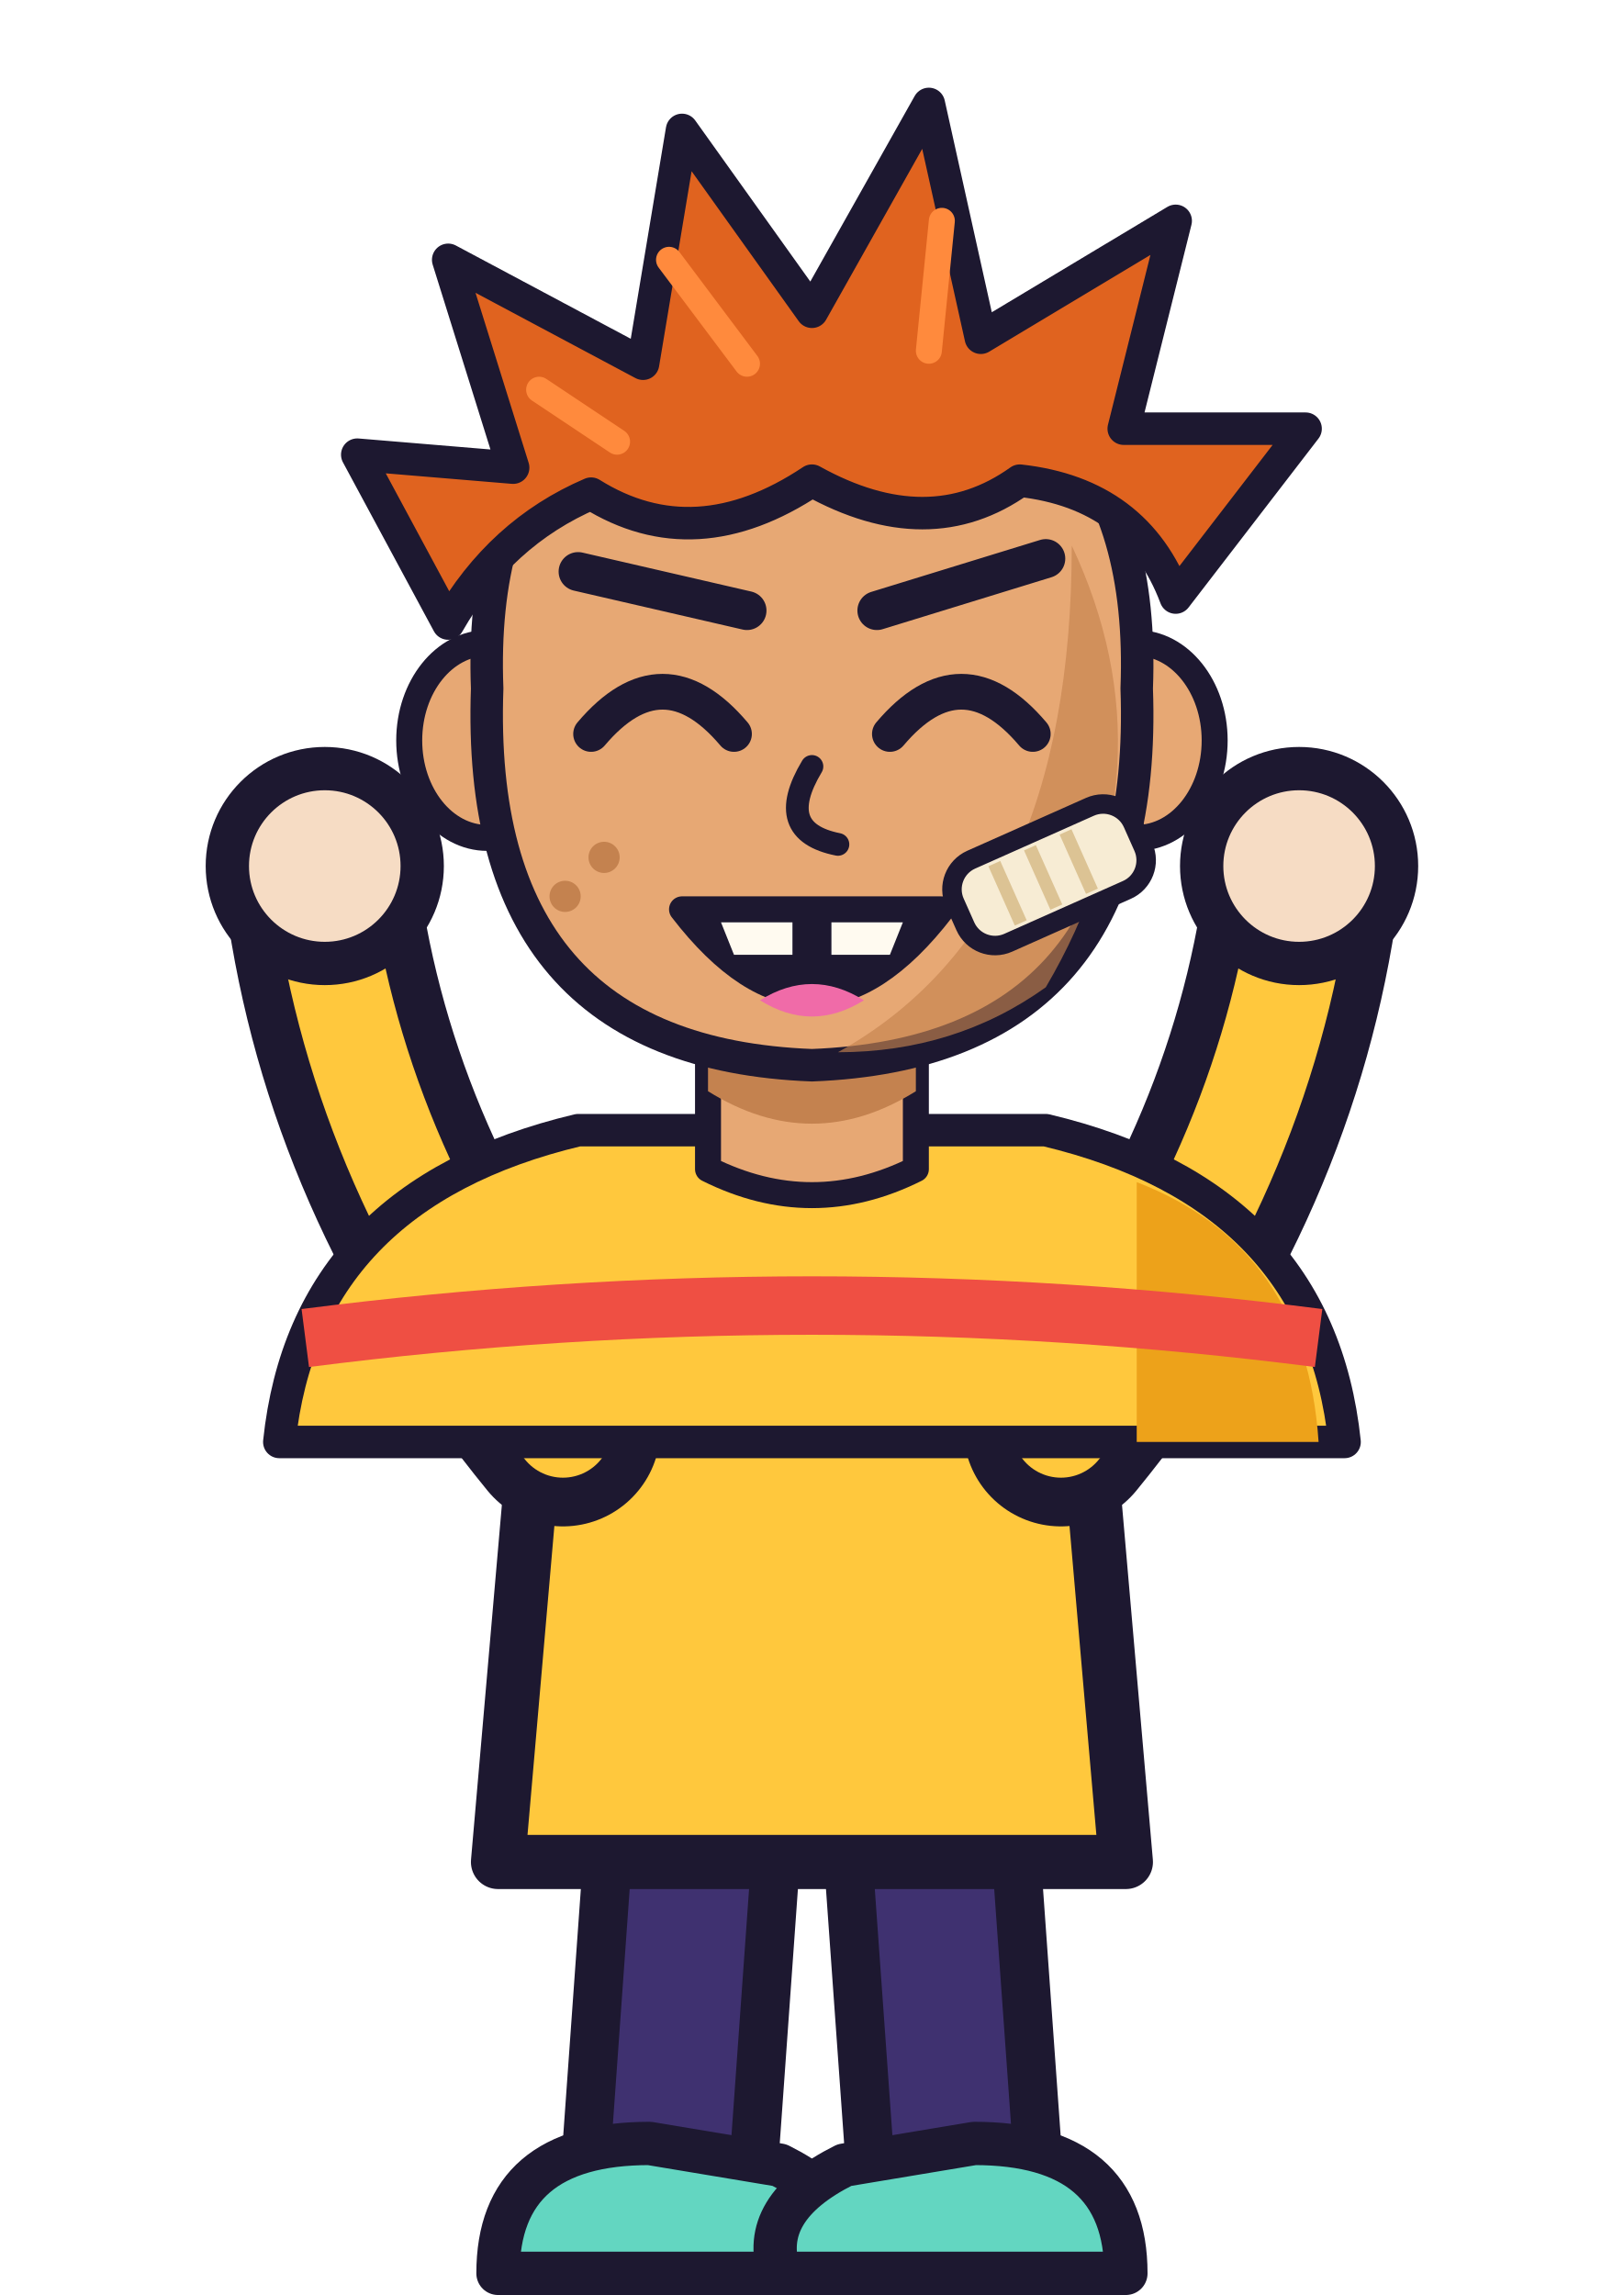
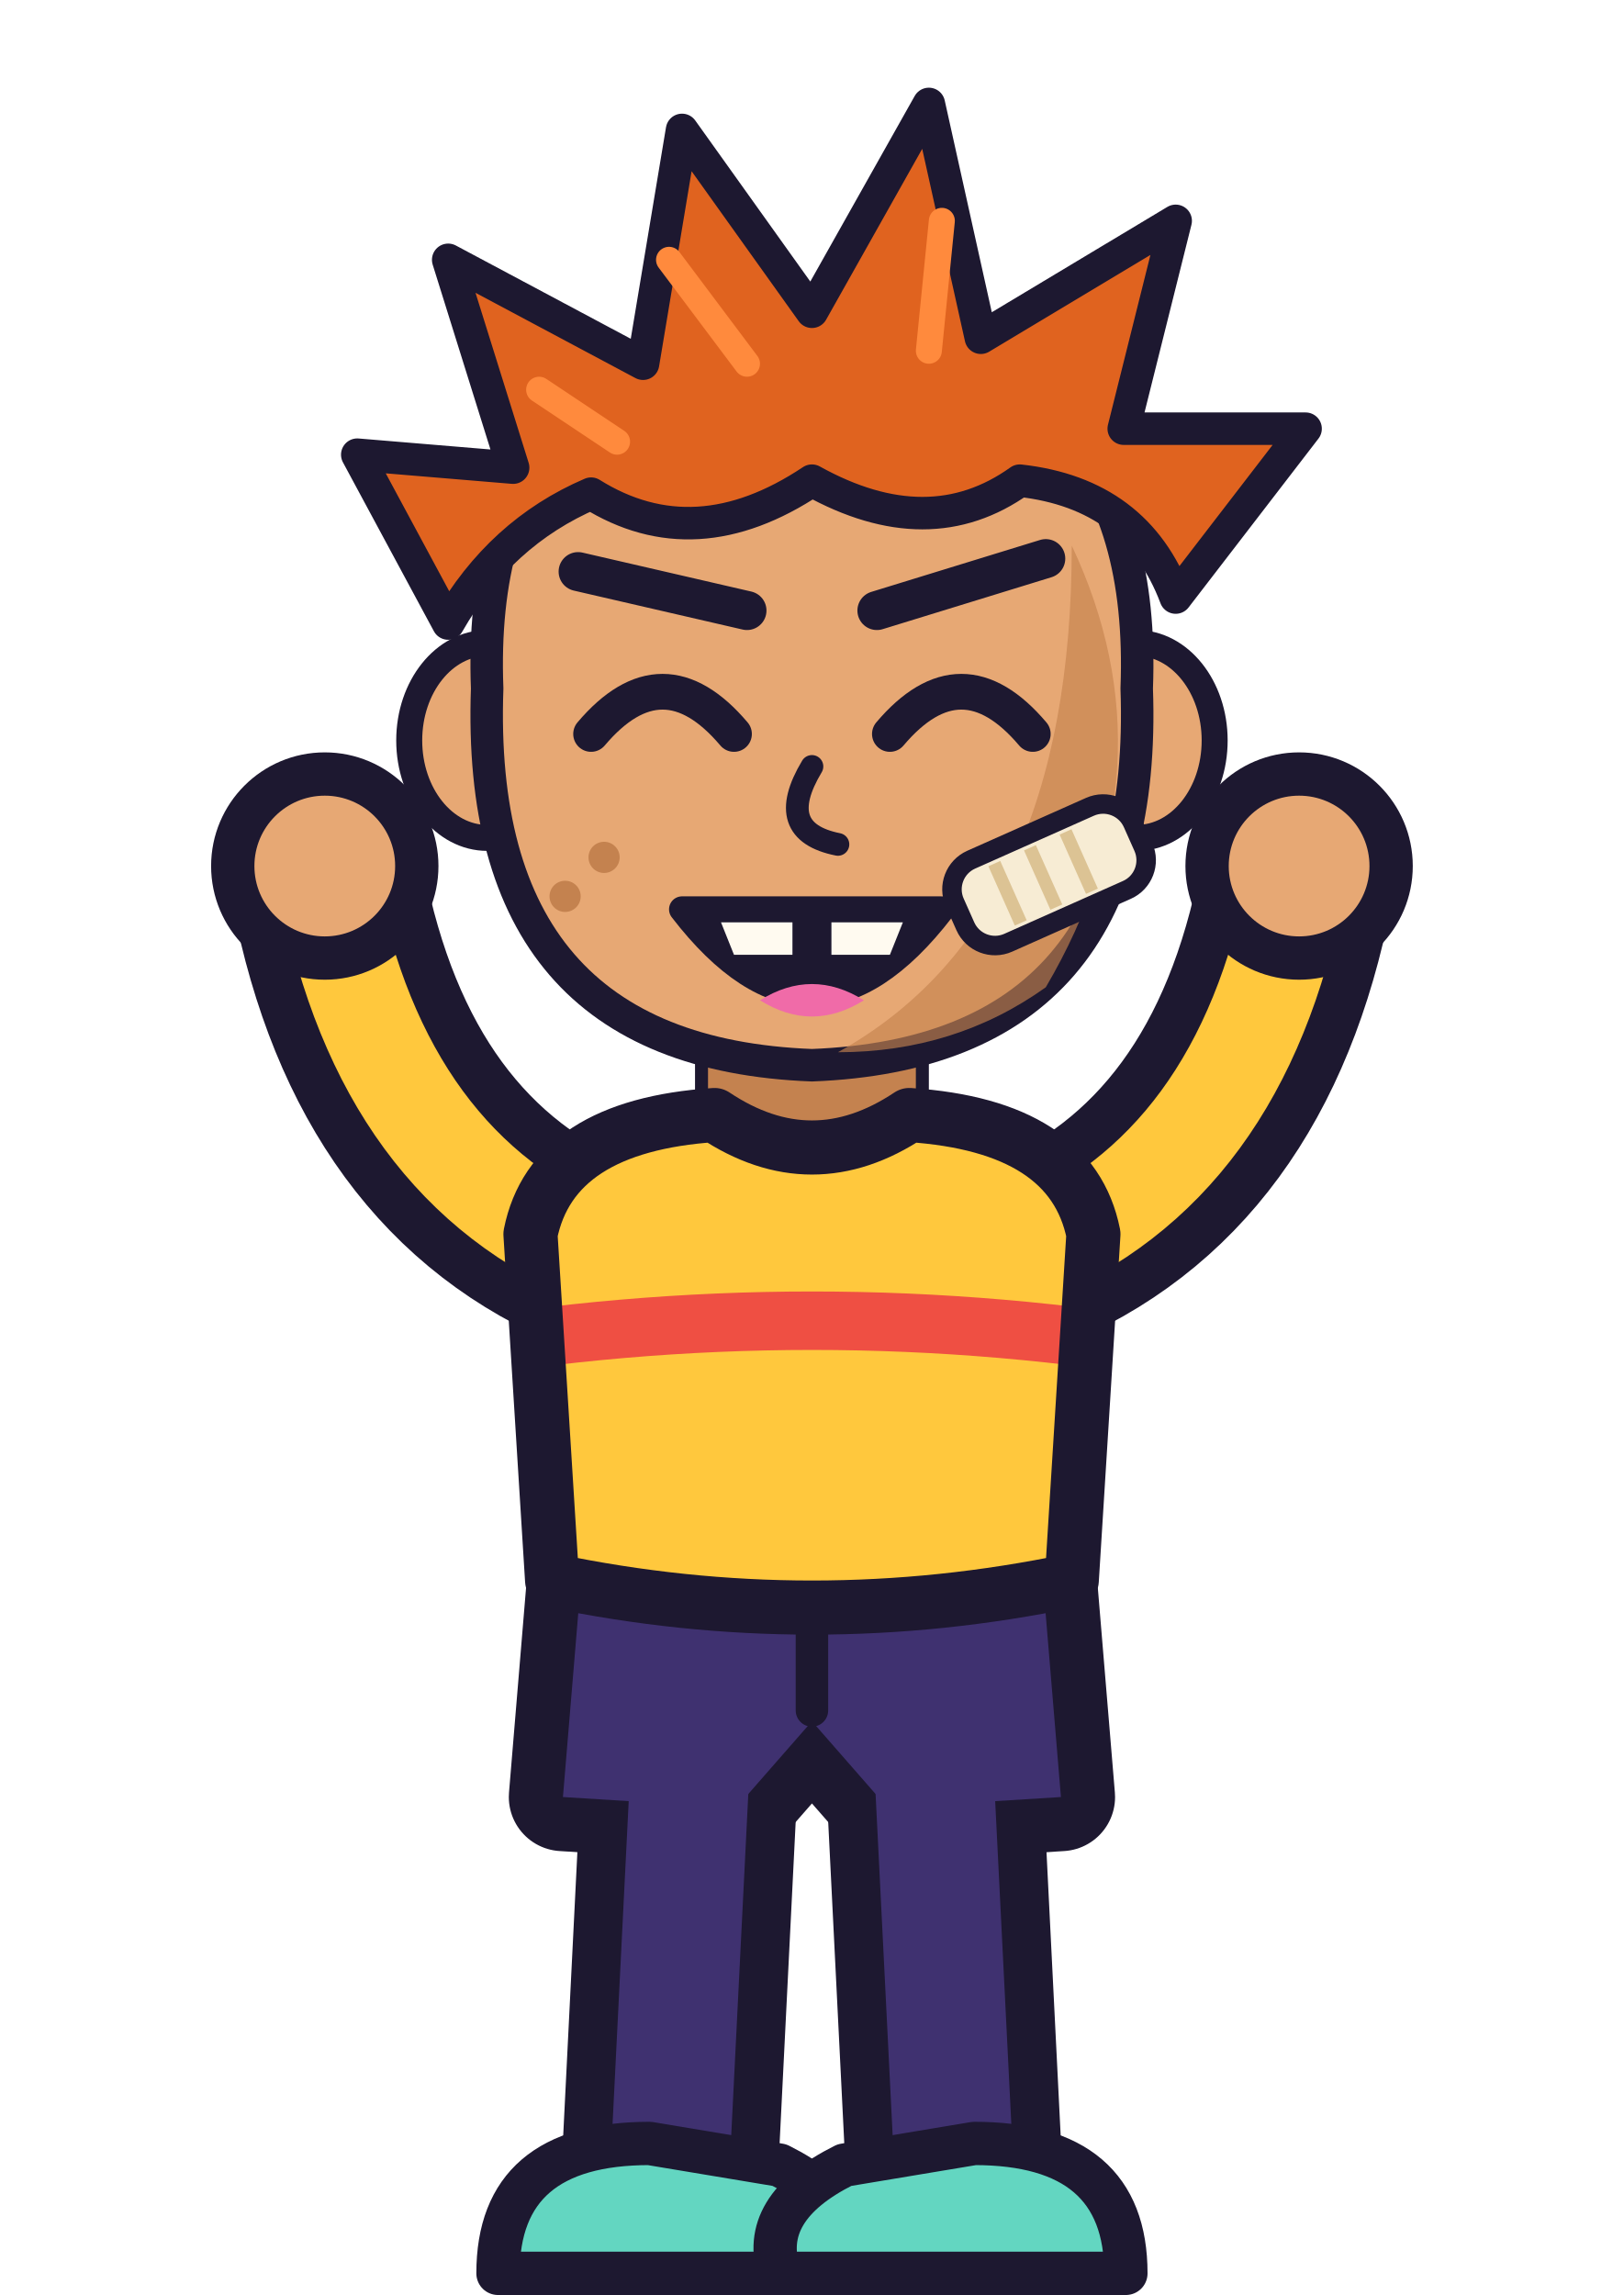
<svg xmlns="http://www.w3.org/2000/svg" viewBox="0 0 150 212" width="150" height="212">
-   <path d="M64 170 L62 198" fill="none" stroke="#1d1830" stroke-width="20" stroke-linecap="round" stroke-linejoin="round" />
-   <path d="M64 170 L62 198" fill="none" stroke="#3f3170" stroke-width="11" stroke-linecap="round" stroke-linejoin="round" />
-   <path d="M86 170 L88 198" fill="none" stroke="#1d1830" stroke-width="20" stroke-linecap="round" stroke-linejoin="round" />
-   <path d="M86 170 L88 198" fill="none" stroke="#3f3170" stroke-width="11" stroke-linecap="round" stroke-linejoin="round" />
+   <path d="M58 117 Q37 110 31 85" fill="none" stroke="#1d1830" stroke-width="18" stroke-linecap="round" />
+   <path d="M58 117 Q37 110 31 85" fill="none" stroke="#ffc83d" stroke-width="9" stroke-linecap="round" />
+   <path d="M92 117 Q113 110 119 85" fill="none" stroke="#1d1830" stroke-width="18" stroke-linecap="round" />
+   <path d="M92 117 Q113 110 119 85" fill="none" stroke="#ffc83d" stroke-width="9" stroke-linecap="round" />
+   <g transform="translate(15 0) scale(0.6)">
+     <g>
+       <path d="M84 150 L84 180 Q100 188 116 180 L116 150 Z" fill="#e7a874" stroke="#1d1830" stroke-width="4" stroke-linejoin="round" stroke-linecap="round" />
+       <path d="M84 158 Q100 170 116 158 L116 168 Q100 178 84 168 Z" fill="#c4824f" />
+     </g>
+   </g>
+   <path d="M54 142 L96 142 L98 166 L82 167 L75 159 L68 167 L52 166 Z" fill="none" stroke="#1d1830" stroke-width="10" stroke-linejoin="round" />
+   <path d="M64 158 L62 198 M86 158 L88 198" fill="none" stroke="#1d1830" stroke-width="20" stroke-linecap="round" />
+   <path d="M54 142 L96 142 L98 166 L82 167 L75 159 L68 167 L52 166 Z" fill="#3f3170" />
+   <path d="M64 158 L62 198 M86 158 L88 198" fill="none" stroke="#3f3170" stroke-width="11" stroke-linecap="round" />
+   <path d="M75 146 L75 158" stroke="#1d1830" stroke-width="3" stroke-linecap="round" />
+   <clipPath id="decoa">
+     <path d="M66 103 Q75 109 84 103 Q99 104 101 114 L99 146 Q75 151 51 146 L49 114 Q51 104 66 103 Z" />
+   </clipPath>
+   <path d="M66 103 Q75 109 84 103 Q99 104 101 114 L99 146 Q75 151 51 146 L49 114 Q51 104 66 103 Z" fill="#ffc83d" />
+   <g clip-path="url(#decoa)">
+     <path d="M40 125 Q75 119 110 125" fill="none" stroke="#ef4f43" stroke-width="5.4" />
+     <path d="M98 100 Q106 130 108 160 L130 160 L130 100 Z" fill="#1d1830" opacity="0.14" />
+   </g>
+   <path d="M66 103 Q75 109 84 103 Q99 104 101 114 L99 146 Q75 151 51 146 L49 114 Q51 104 66 103 Z" fill="none" stroke="#1d1830" stroke-width="5" stroke-linejoin="round" />
  <path d="M46 210 Q46 198 60 198 L72 200 Q80 204 78 210 Z" fill="#63d6c1" stroke="#1d1830" stroke-width="4" stroke-linejoin="round" />
  <path d="M104 210 Q104 198 90 198 L78 200 Q70 204 72 210 Z" fill="#63d6c1" stroke="#1d1830" stroke-width="4" stroke-linejoin="round" />
-   <path d="M50 126 L100 126 L104 172 L46 172 Z" fill="#ffc83d" stroke="#1d1830" stroke-width="5" stroke-linejoin="round" />
-   <path d="M52 132 Q34 110 30 84" fill="none" stroke="#1d1830" stroke-width="18" stroke-linecap="round" stroke-linejoin="round" />
-   <path d="M52 132 Q34 110 30 84" fill="none" stroke="#ffc83d" stroke-width="9" stroke-linecap="round" stroke-linejoin="round" />
-   <circle cx="30" cy="80" r="9" fill="#f6dcc4" stroke="#1d1830" stroke-width="4" />
-   <path d="M98 132 Q116 110 120 84" fill="none" stroke="#1d1830" stroke-width="18" stroke-linecap="round" stroke-linejoin="round" />
-   <path d="M98 132 Q116 110 120 84" fill="none" stroke="#ffc83d" stroke-width="9" stroke-linecap="round" stroke-linejoin="round" />
-   <circle cx="120" cy="80" r="9" fill="#f6dcc4" stroke="#1d1830" stroke-width="4" />
+   <circle cx="30" cy="80" r="8.5" fill="#e7a874" stroke="#1d1830" stroke-width="4" />
+   <circle cx="120" cy="80" r="8.5" fill="#e7a874" stroke="#1d1830" stroke-width="4" />
  <g transform="translate(15 0) scale(0.6)">
    <g>
-       <g>
-         <path d="M18 222 Q22 184 64 174 L136 174 Q178 184 182 222 Z" fill="#ffc83d" stroke="#1d1830" stroke-width="5" stroke-linejoin="round" stroke-linecap="round" />
-         <path d="M150 182 Q176 192 178 222 L150 222 Z" fill="#eda21a" />
-       </g>
-       <path d="M22 206 Q100 196 178 206" fill="none" stroke="#ef4f43" stroke-width="9" />
-       <g>
-         <path d="M84 150 L84 180 Q100 188 116 180 L116 150 Z" fill="#e7a874" stroke="#1d1830" stroke-width="4" stroke-linejoin="round" stroke-linecap="round" />
-         <path d="M84 158 Q100 170 116 158 L116 168 Q100 178 84 168 Z" fill="#c4824f" />
-       </g>
      <ellipse cx="50" cy="114" rx="12" ry="15" fill="#e7a874" stroke="#1d1830" stroke-width="4" stroke-linejoin="round" stroke-linecap="round" />
      <ellipse cx="150" cy="114" rx="12" ry="15" fill="#e7a874" stroke="#1d1830" stroke-width="4" stroke-linejoin="round" stroke-linecap="round" />
      <path d="M50 106 Q48 54 100 52 Q152 54 150 106 Q152 162 100 164 Q48 162 50 106 Z" fill="#e7a874" stroke="#1d1830" stroke-width="5" stroke-linejoin="round" stroke-linecap="round" />
      <path d="M140 84 Q156 118 136 152 Q122 162 104 162 Q140 142 140 84 Z" fill="#c4824f" opacity="0.65" />
      <path d="M44 96 L30 70 L54 72 L44 40 L74 56 L80 20 L100 48 L118 16 L126 52 L156 34 L148 66 L176 66 L156 92 Q150 76 132 74 Q118 84 100 74 Q82 86 66 76 Q52 82 44 96 Z" fill="#e0631f" stroke="#1d1830" stroke-width="5" stroke-linejoin="round" stroke-linecap="round" />
      <path d="M78 40 L90 56 M120 34 L118 54 M58 60 L70 68" stroke="#ff8a3d" stroke-width="4" stroke-linecap="round" />
      <g fill="none" stroke="#1d1830" stroke-width="5.5" stroke-linejoin="round" stroke-linecap="round">
        <path d="M66 113 Q77 100 88 113" />
        <path d="M112 113 Q123 100 134 113" />
      </g>
      <path d="M64 88 L90 94 M110 94 L136 86" fill="none" stroke="#1d1830" stroke-width="6" stroke-linejoin="round" stroke-linecap="round" />
      <g fill="#c4824f">
        <circle cx="68" cy="132" r="2.4" />
        <circle cx="62" cy="138" r="2.4" />
        <circle cx="132" cy="134" r="2.4" />
      </g>
      <g transform="rotate(-24 136 136)">
        <rect x="122" y="128" width="30" height="14" rx="5" fill="#f7ecd4" stroke="#1d1830" stroke-width="3" stroke-linejoin="round" stroke-linecap="round" />
        <path d="M130 130 L130 140 M136 130 L136 140 M142 130 L142 140" stroke="#dcc394" stroke-width="2" />
      </g>
      <path d="M100 118 Q94 128 104 130" fill="none" stroke="#1d1830" stroke-width="3.5" stroke-linejoin="round" stroke-linecap="round" />
      <g>
        <path d="M80 140 Q100 166 120 140 Z" fill="#1d1830" stroke="#1d1830" stroke-width="4" stroke-linejoin="round" stroke-linecap="round" />
        <path d="M86 142 L114 142 L112 147 L88 147 Z" fill="#fffaf0" />
        <rect x="97" y="141" width="6" height="7" fill="#1d1830" />
        <path d="M92 154 Q100 149 108 154 Q100 159 92 154 Z" fill="#f06ba8" />
      </g>
    </g>
  </g>
</svg>
